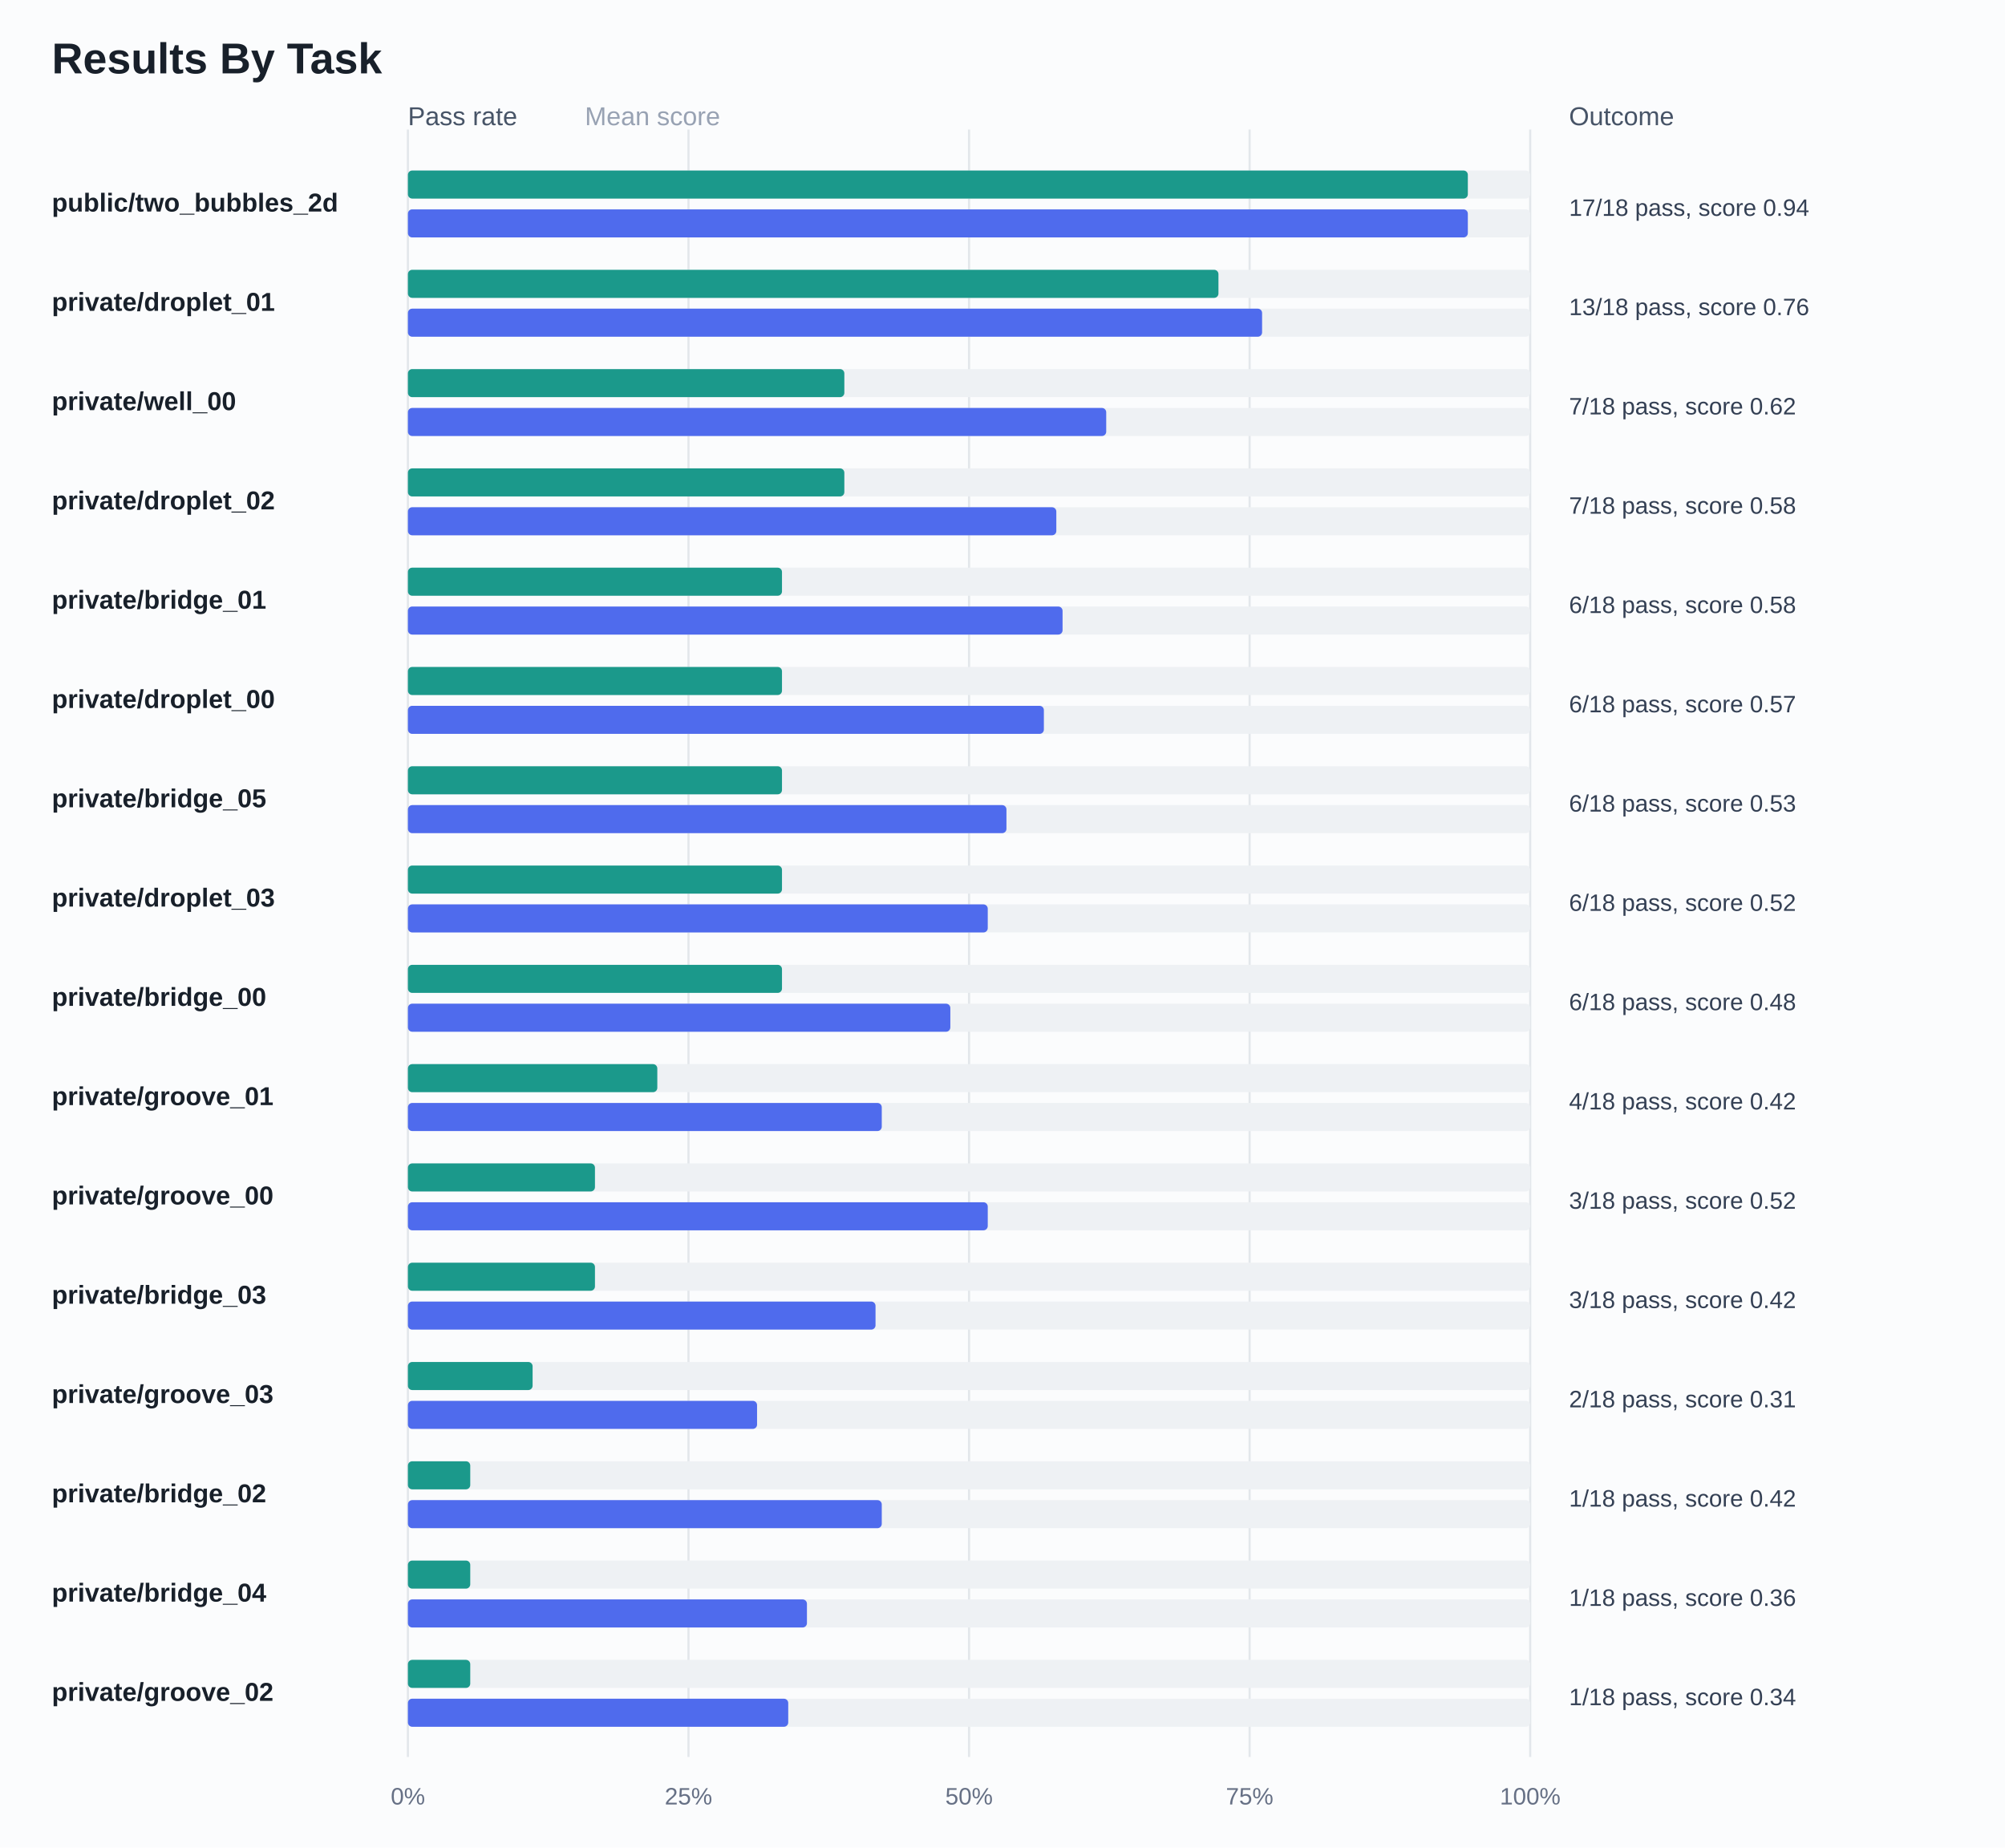
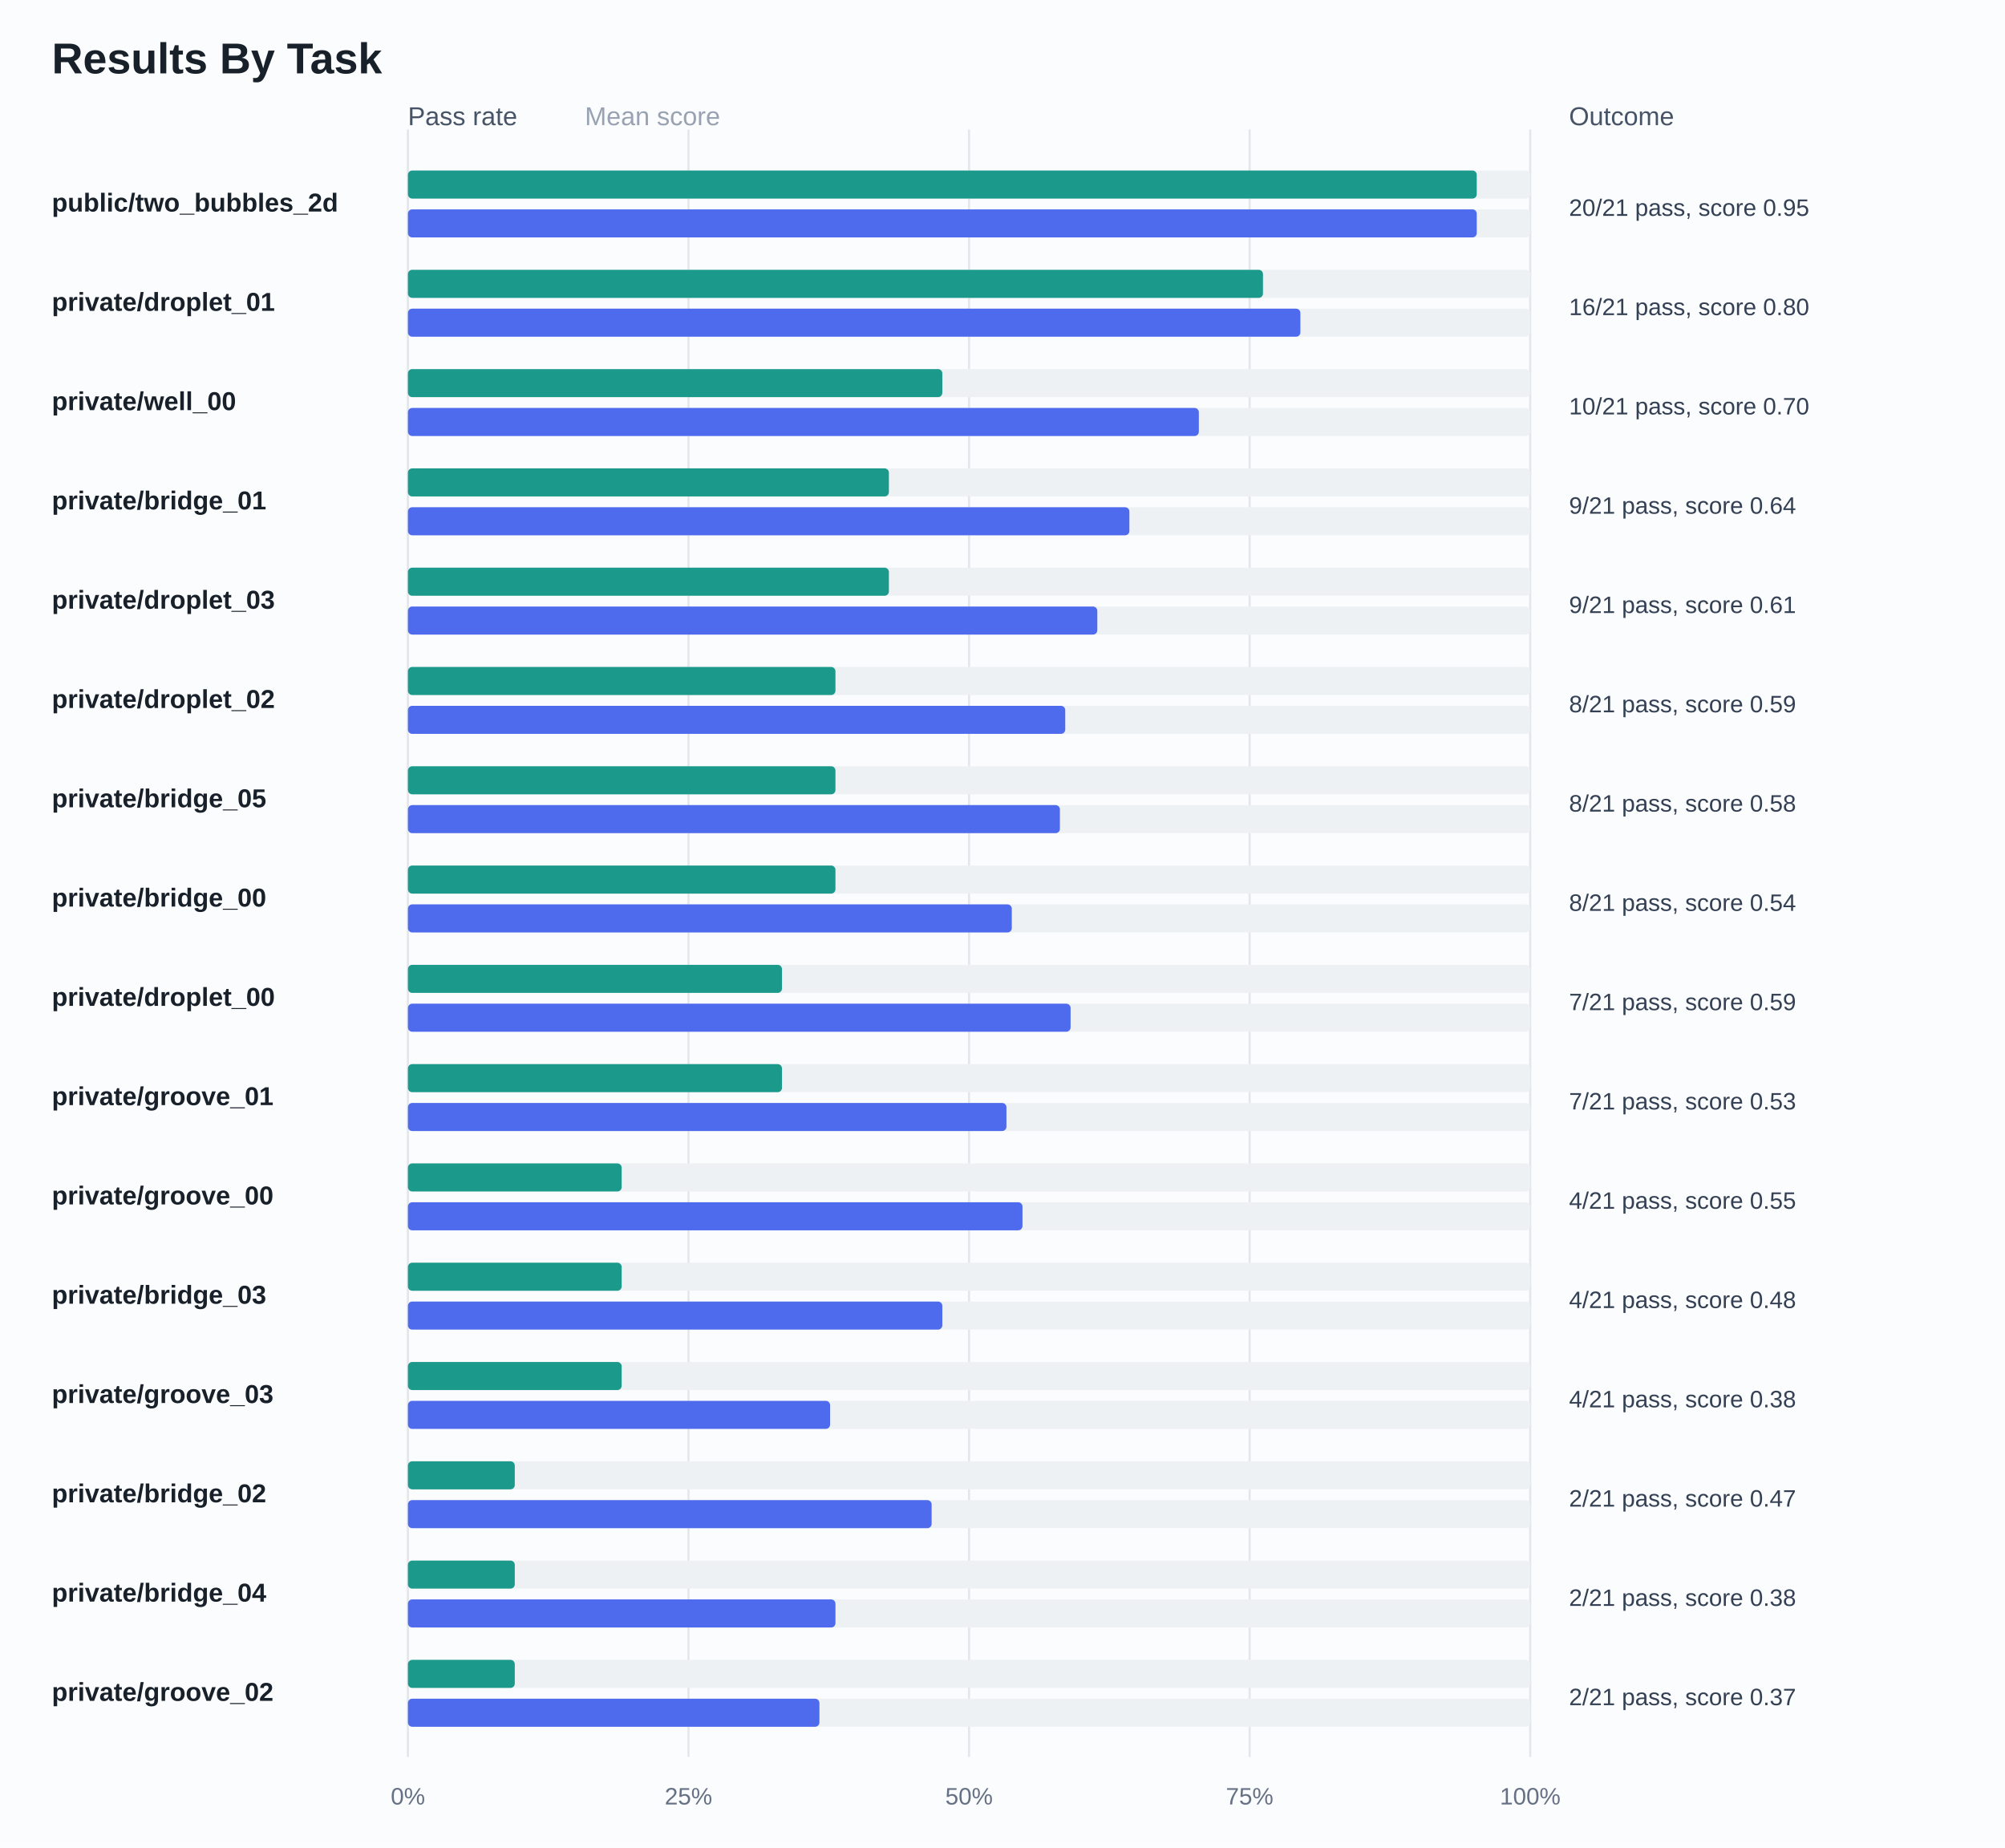
<svg xmlns="http://www.w3.org/2000/svg" width="929" height="856" viewBox="0 0 929 856">
  <rect width="100%" height="100%" fill="#fbfcfd" />
  <style>text{font-family:ui-sans-serif,system-ui,-apple-system,BlinkMacSystemFont,"Segoe UI",Arial,sans-serif;text-rendering:geometricPrecision;font-kerning:normal}.numeric{font-variant-numeric:tabular-nums;font-feature-settings:"tnum" 1,"kern" 1}</style>
  <text x="24.00" y="34.00" font-size="20" font-weight="700" text-anchor="start" fill="#18202a">Results By Task</text>
  <text x="189.00" y="58.00" font-size="12" font-weight="400" text-anchor="start" fill="#475467">Pass rate</text>
  <text x="271.00" y="58.00" font-size="12" font-weight="400" text-anchor="start" fill="#98a2b3">Mean score</text>
  <text x="727.00" y="58.00" font-size="12" font-weight="400" text-anchor="start" fill="#475467">Outcome</text>
  <line x1="189.00" y1="60" x2="189.00" y2="814" stroke="#e3e7eb" />
  <text x="189.00" y="836.00" font-size="11" font-weight="400" text-anchor="middle" fill="#667085">0%</text>
  <line x1="319.00" y1="60" x2="319.00" y2="814" stroke="#e3e7eb" />
  <text x="319.00" y="836.00" font-size="11" font-weight="400" text-anchor="middle" fill="#667085">25%</text>
  <line x1="449.00" y1="60" x2="449.00" y2="814" stroke="#e3e7eb" />
  <text x="449.00" y="836.00" font-size="11" font-weight="400" text-anchor="middle" fill="#667085">50%</text>
  <line x1="579.00" y1="60" x2="579.00" y2="814" stroke="#e3e7eb" />
  <text x="579.00" y="836.00" font-size="11" font-weight="400" text-anchor="middle" fill="#667085">75%</text>
  <line x1="709.00" y1="60" x2="709.00" y2="814" stroke="#e3e7eb" />
  <text x="709.00" y="836.00" font-size="11" font-weight="400" text-anchor="middle" fill="#667085">100%</text>
  <text x="24.00" y="98.00" font-size="12" font-weight="600" text-anchor="start" fill="#18202a">public/two_bubbles_2d</text>
  <rect x="189" y="79" width="520" height="13" rx="2" fill="#eef1f4" />
  <rect x="189" y="97" width="520" height="13" rx="2" fill="#eef1f4" />
-   <rect x="189" y="79" width="491.11" height="13" rx="2" fill="#1b998b" />
-   <rect x="189" y="97" width="491.11" height="13" rx="2" fill="#4f6bed" />
-   <text class="numeric" x="727.00" y="100.00" font-size="11" font-weight="400" text-anchor="start" fill="#344054">17/18 pass, score 0.94</text>
+   <rect x="189" y="79" width="495.24" height="13" rx="2" fill="#1b998b" />
+   <rect x="189" y="97" width="495.24" height="13" rx="2" fill="#4f6bed" />
+   <text class="numeric" x="727.00" y="100.00" font-size="11" font-weight="400" text-anchor="start" fill="#344054">20/21 pass, score 0.95</text>
  <text x="24.00" y="144.00" font-size="12" font-weight="600" text-anchor="start" fill="#18202a">private/droplet_01</text>
  <rect x="189" y="125" width="520" height="13" rx="2" fill="#eef1f4" />
  <rect x="189" y="143" width="520" height="13" rx="2" fill="#eef1f4" />
-   <rect x="189" y="125" width="375.56" height="13" rx="2" fill="#1b998b" />
-   <rect x="189" y="143" width="395.78" height="13" rx="2" fill="#4f6bed" />
-   <text class="numeric" x="727.00" y="146.00" font-size="11" font-weight="400" text-anchor="start" fill="#344054">13/18 pass, score 0.76</text>
+   <rect x="189" y="125" width="396.19" height="13" rx="2" fill="#1b998b" />
+   <rect x="189" y="143" width="413.52" height="13" rx="2" fill="#4f6bed" />
+   <text class="numeric" x="727.00" y="146.00" font-size="11" font-weight="400" text-anchor="start" fill="#344054">16/21 pass, score 0.80</text>
  <text x="24.00" y="190.00" font-size="12" font-weight="600" text-anchor="start" fill="#18202a">private/well_00</text>
  <rect x="189" y="171" width="520" height="13" rx="2" fill="#eef1f4" />
  <rect x="189" y="189" width="520" height="13" rx="2" fill="#eef1f4" />
-   <rect x="189" y="171" width="202.22" height="13" rx="2" fill="#1b998b" />
-   <rect x="189" y="189" width="323.56" height="13" rx="2" fill="#4f6bed" />
-   <text class="numeric" x="727.00" y="192.00" font-size="11" font-weight="400" text-anchor="start" fill="#344054">7/18 pass, score 0.62</text>
-   <text x="24.00" y="236.00" font-size="12" font-weight="600" text-anchor="start" fill="#18202a">private/droplet_02</text>
+   <rect x="189" y="171" width="247.62" height="13" rx="2" fill="#1b998b" />
+   <rect x="189" y="189" width="366.48" height="13" rx="2" fill="#4f6bed" />
+   <text class="numeric" x="727.00" y="192.00" font-size="11" font-weight="400" text-anchor="start" fill="#344054">10/21 pass, score 0.70</text>
+   <text x="24.00" y="236.00" font-size="12" font-weight="600" text-anchor="start" fill="#18202a">private/bridge_01</text>
  <rect x="189" y="217" width="520" height="13" rx="2" fill="#eef1f4" />
  <rect x="189" y="235" width="520" height="13" rx="2" fill="#eef1f4" />
-   <rect x="189" y="217" width="202.22" height="13" rx="2" fill="#1b998b" />
-   <rect x="189" y="235" width="300.44" height="13" rx="2" fill="#4f6bed" />
-   <text class="numeric" x="727.00" y="238.00" font-size="11" font-weight="400" text-anchor="start" fill="#344054">7/18 pass, score 0.58</text>
-   <text x="24.00" y="282.00" font-size="12" font-weight="600" text-anchor="start" fill="#18202a">private/bridge_01</text>
+   <rect x="189" y="217" width="222.86" height="13" rx="2" fill="#1b998b" />
+   <rect x="189" y="235" width="334.29" height="13" rx="2" fill="#4f6bed" />
+   <text class="numeric" x="727.00" y="238.00" font-size="11" font-weight="400" text-anchor="start" fill="#344054">9/21 pass, score 0.64</text>
+   <text x="24.00" y="282.00" font-size="12" font-weight="600" text-anchor="start" fill="#18202a">private/droplet_03</text>
  <rect x="189" y="263" width="520" height="13" rx="2" fill="#eef1f4" />
  <rect x="189" y="281" width="520" height="13" rx="2" fill="#eef1f4" />
-   <rect x="189" y="263" width="173.33" height="13" rx="2" fill="#1b998b" />
-   <rect x="189" y="281" width="303.33" height="13" rx="2" fill="#4f6bed" />
-   <text class="numeric" x="727.00" y="284.00" font-size="11" font-weight="400" text-anchor="start" fill="#344054">6/18 pass, score 0.58</text>
-   <text x="24.00" y="328.00" font-size="12" font-weight="600" text-anchor="start" fill="#18202a">private/droplet_00</text>
+   <rect x="189" y="263" width="222.86" height="13" rx="2" fill="#1b998b" />
+   <rect x="189" y="281" width="319.43" height="13" rx="2" fill="#4f6bed" />
+   <text class="numeric" x="727.00" y="284.00" font-size="11" font-weight="400" text-anchor="start" fill="#344054">9/21 pass, score 0.61</text>
+   <text x="24.00" y="328.00" font-size="12" font-weight="600" text-anchor="start" fill="#18202a">private/droplet_02</text>
  <rect x="189" y="309" width="520" height="13" rx="2" fill="#eef1f4" />
  <rect x="189" y="327" width="520" height="13" rx="2" fill="#eef1f4" />
-   <rect x="189" y="309" width="173.33" height="13" rx="2" fill="#1b998b" />
-   <rect x="189" y="327" width="294.67" height="13" rx="2" fill="#4f6bed" />
-   <text class="numeric" x="727.00" y="330.00" font-size="11" font-weight="400" text-anchor="start" fill="#344054">6/18 pass, score 0.57</text>
+   <rect x="189" y="309" width="198.10" height="13" rx="2" fill="#1b998b" />
+   <rect x="189" y="327" width="304.57" height="13" rx="2" fill="#4f6bed" />
+   <text class="numeric" x="727.00" y="330.00" font-size="11" font-weight="400" text-anchor="start" fill="#344054">8/21 pass, score 0.59</text>
  <text x="24.00" y="374.00" font-size="12" font-weight="600" text-anchor="start" fill="#18202a">private/bridge_05</text>
  <rect x="189" y="355" width="520" height="13" rx="2" fill="#eef1f4" />
  <rect x="189" y="373" width="520" height="13" rx="2" fill="#eef1f4" />
-   <rect x="189" y="355" width="173.33" height="13" rx="2" fill="#1b998b" />
-   <rect x="189" y="373" width="277.33" height="13" rx="2" fill="#4f6bed" />
-   <text class="numeric" x="727.00" y="376.00" font-size="11" font-weight="400" text-anchor="start" fill="#344054">6/18 pass, score 0.53</text>
-   <text x="24.00" y="420.00" font-size="12" font-weight="600" text-anchor="start" fill="#18202a">private/droplet_03</text>
+   <rect x="189" y="355" width="198.10" height="13" rx="2" fill="#1b998b" />
+   <rect x="189" y="373" width="302.10" height="13" rx="2" fill="#4f6bed" />
+   <text class="numeric" x="727.00" y="376.00" font-size="11" font-weight="400" text-anchor="start" fill="#344054">8/21 pass, score 0.58</text>
+   <text x="24.00" y="420.00" font-size="12" font-weight="600" text-anchor="start" fill="#18202a">private/bridge_00</text>
  <rect x="189" y="401" width="520" height="13" rx="2" fill="#eef1f4" />
  <rect x="189" y="419" width="520" height="13" rx="2" fill="#eef1f4" />
-   <rect x="189" y="401" width="173.33" height="13" rx="2" fill="#1b998b" />
-   <rect x="189" y="419" width="268.67" height="13" rx="2" fill="#4f6bed" />
-   <text class="numeric" x="727.00" y="422.00" font-size="11" font-weight="400" text-anchor="start" fill="#344054">6/18 pass, score 0.52</text>
-   <text x="24.00" y="466.00" font-size="12" font-weight="600" text-anchor="start" fill="#18202a">private/bridge_00</text>
+   <rect x="189" y="401" width="198.10" height="13" rx="2" fill="#1b998b" />
+   <rect x="189" y="419" width="279.81" height="13" rx="2" fill="#4f6bed" />
+   <text class="numeric" x="727.00" y="422.00" font-size="11" font-weight="400" text-anchor="start" fill="#344054">8/21 pass, score 0.54</text>
+   <text x="24.00" y="466.00" font-size="12" font-weight="600" text-anchor="start" fill="#18202a">private/droplet_00</text>
  <rect x="189" y="447" width="520" height="13" rx="2" fill="#eef1f4" />
  <rect x="189" y="465" width="520" height="13" rx="2" fill="#eef1f4" />
  <rect x="189" y="447" width="173.33" height="13" rx="2" fill="#1b998b" />
-   <rect x="189" y="465" width="251.33" height="13" rx="2" fill="#4f6bed" />
-   <text class="numeric" x="727.00" y="468.00" font-size="11" font-weight="400" text-anchor="start" fill="#344054">6/18 pass, score 0.48</text>
+   <rect x="189" y="465" width="307.05" height="13" rx="2" fill="#4f6bed" />
+   <text class="numeric" x="727.00" y="468.00" font-size="11" font-weight="400" text-anchor="start" fill="#344054">7/21 pass, score 0.59</text>
  <text x="24.00" y="512.00" font-size="12" font-weight="600" text-anchor="start" fill="#18202a">private/groove_01</text>
  <rect x="189" y="493" width="520" height="13" rx="2" fill="#eef1f4" />
  <rect x="189" y="511" width="520" height="13" rx="2" fill="#eef1f4" />
-   <rect x="189" y="493" width="115.56" height="13" rx="2" fill="#1b998b" />
-   <rect x="189" y="511" width="219.56" height="13" rx="2" fill="#4f6bed" />
-   <text class="numeric" x="727.00" y="514.00" font-size="11" font-weight="400" text-anchor="start" fill="#344054">4/18 pass, score 0.42</text>
+   <rect x="189" y="493" width="173.33" height="13" rx="2" fill="#1b998b" />
+   <rect x="189" y="511" width="277.33" height="13" rx="2" fill="#4f6bed" />
+   <text class="numeric" x="727.00" y="514.00" font-size="11" font-weight="400" text-anchor="start" fill="#344054">7/21 pass, score 0.53</text>
  <text x="24.00" y="558.00" font-size="12" font-weight="600" text-anchor="start" fill="#18202a">private/groove_00</text>
  <rect x="189" y="539" width="520" height="13" rx="2" fill="#eef1f4" />
  <rect x="189" y="557" width="520" height="13" rx="2" fill="#eef1f4" />
-   <rect x="189" y="539" width="86.67" height="13" rx="2" fill="#1b998b" />
-   <rect x="189" y="557" width="268.67" height="13" rx="2" fill="#4f6bed" />
-   <text class="numeric" x="727.00" y="560.00" font-size="11" font-weight="400" text-anchor="start" fill="#344054">3/18 pass, score 0.52</text>
+   <rect x="189" y="539" width="99.05" height="13" rx="2" fill="#1b998b" />
+   <rect x="189" y="557" width="284.76" height="13" rx="2" fill="#4f6bed" />
+   <text class="numeric" x="727.00" y="560.00" font-size="11" font-weight="400" text-anchor="start" fill="#344054">4/21 pass, score 0.55</text>
  <text x="24.00" y="604.00" font-size="12" font-weight="600" text-anchor="start" fill="#18202a">private/bridge_03</text>
  <rect x="189" y="585" width="520" height="13" rx="2" fill="#eef1f4" />
  <rect x="189" y="603" width="520" height="13" rx="2" fill="#eef1f4" />
-   <rect x="189" y="585" width="86.67" height="13" rx="2" fill="#1b998b" />
-   <rect x="189" y="603" width="216.67" height="13" rx="2" fill="#4f6bed" />
-   <text class="numeric" x="727.00" y="606.00" font-size="11" font-weight="400" text-anchor="start" fill="#344054">3/18 pass, score 0.42</text>
+   <rect x="189" y="585" width="99.05" height="13" rx="2" fill="#1b998b" />
+   <rect x="189" y="603" width="247.62" height="13" rx="2" fill="#4f6bed" />
+   <text class="numeric" x="727.00" y="606.00" font-size="11" font-weight="400" text-anchor="start" fill="#344054">4/21 pass, score 0.48</text>
  <text x="24.00" y="650.00" font-size="12" font-weight="600" text-anchor="start" fill="#18202a">private/groove_03</text>
  <rect x="189" y="631" width="520" height="13" rx="2" fill="#eef1f4" />
  <rect x="189" y="649" width="520" height="13" rx="2" fill="#eef1f4" />
-   <rect x="189" y="631" width="57.78" height="13" rx="2" fill="#1b998b" />
-   <rect x="189" y="649" width="161.78" height="13" rx="2" fill="#4f6bed" />
-   <text class="numeric" x="727.00" y="652.00" font-size="11" font-weight="400" text-anchor="start" fill="#344054">2/18 pass, score 0.31</text>
+   <rect x="189" y="631" width="99.05" height="13" rx="2" fill="#1b998b" />
+   <rect x="189" y="649" width="195.62" height="13" rx="2" fill="#4f6bed" />
+   <text class="numeric" x="727.00" y="652.00" font-size="11" font-weight="400" text-anchor="start" fill="#344054">4/21 pass, score 0.38</text>
  <text x="24.00" y="696.00" font-size="12" font-weight="600" text-anchor="start" fill="#18202a">private/bridge_02</text>
  <rect x="189" y="677" width="520" height="13" rx="2" fill="#eef1f4" />
  <rect x="189" y="695" width="520" height="13" rx="2" fill="#eef1f4" />
-   <rect x="189" y="677" width="28.89" height="13" rx="2" fill="#1b998b" />
-   <rect x="189" y="695" width="219.56" height="13" rx="2" fill="#4f6bed" />
-   <text class="numeric" x="727.00" y="698.00" font-size="11" font-weight="400" text-anchor="start" fill="#344054">1/18 pass, score 0.42</text>
+   <rect x="189" y="677" width="49.52" height="13" rx="2" fill="#1b998b" />
+   <rect x="189" y="695" width="242.67" height="13" rx="2" fill="#4f6bed" />
+   <text class="numeric" x="727.00" y="698.00" font-size="11" font-weight="400" text-anchor="start" fill="#344054">2/21 pass, score 0.47</text>
  <text x="24.00" y="742.00" font-size="12" font-weight="600" text-anchor="start" fill="#18202a">private/bridge_04</text>
  <rect x="189" y="723" width="520" height="13" rx="2" fill="#eef1f4" />
  <rect x="189" y="741" width="520" height="13" rx="2" fill="#eef1f4" />
-   <rect x="189" y="723" width="28.89" height="13" rx="2" fill="#1b998b" />
-   <rect x="189" y="741" width="184.89" height="13" rx="2" fill="#4f6bed" />
-   <text class="numeric" x="727.00" y="744.00" font-size="11" font-weight="400" text-anchor="start" fill="#344054">1/18 pass, score 0.36</text>
+   <rect x="189" y="723" width="49.52" height="13" rx="2" fill="#1b998b" />
+   <rect x="189" y="741" width="198.10" height="13" rx="2" fill="#4f6bed" />
+   <text class="numeric" x="727.00" y="744.00" font-size="11" font-weight="400" text-anchor="start" fill="#344054">2/21 pass, score 0.38</text>
  <text x="24.00" y="788.00" font-size="12" font-weight="600" text-anchor="start" fill="#18202a">private/groove_02</text>
  <rect x="189" y="769" width="520" height="13" rx="2" fill="#eef1f4" />
  <rect x="189" y="787" width="520" height="13" rx="2" fill="#eef1f4" />
-   <rect x="189" y="769" width="28.89" height="13" rx="2" fill="#1b998b" />
-   <rect x="189" y="787" width="176.22" height="13" rx="2" fill="#4f6bed" />
-   <text class="numeric" x="727.00" y="790.00" font-size="11" font-weight="400" text-anchor="start" fill="#344054">1/18 pass, score 0.34</text>
+   <rect x="189" y="769" width="49.52" height="13" rx="2" fill="#1b998b" />
+   <rect x="189" y="787" width="190.67" height="13" rx="2" fill="#4f6bed" />
+   <text class="numeric" x="727.00" y="790.00" font-size="11" font-weight="400" text-anchor="start" fill="#344054">2/21 pass, score 0.37</text>
</svg>
